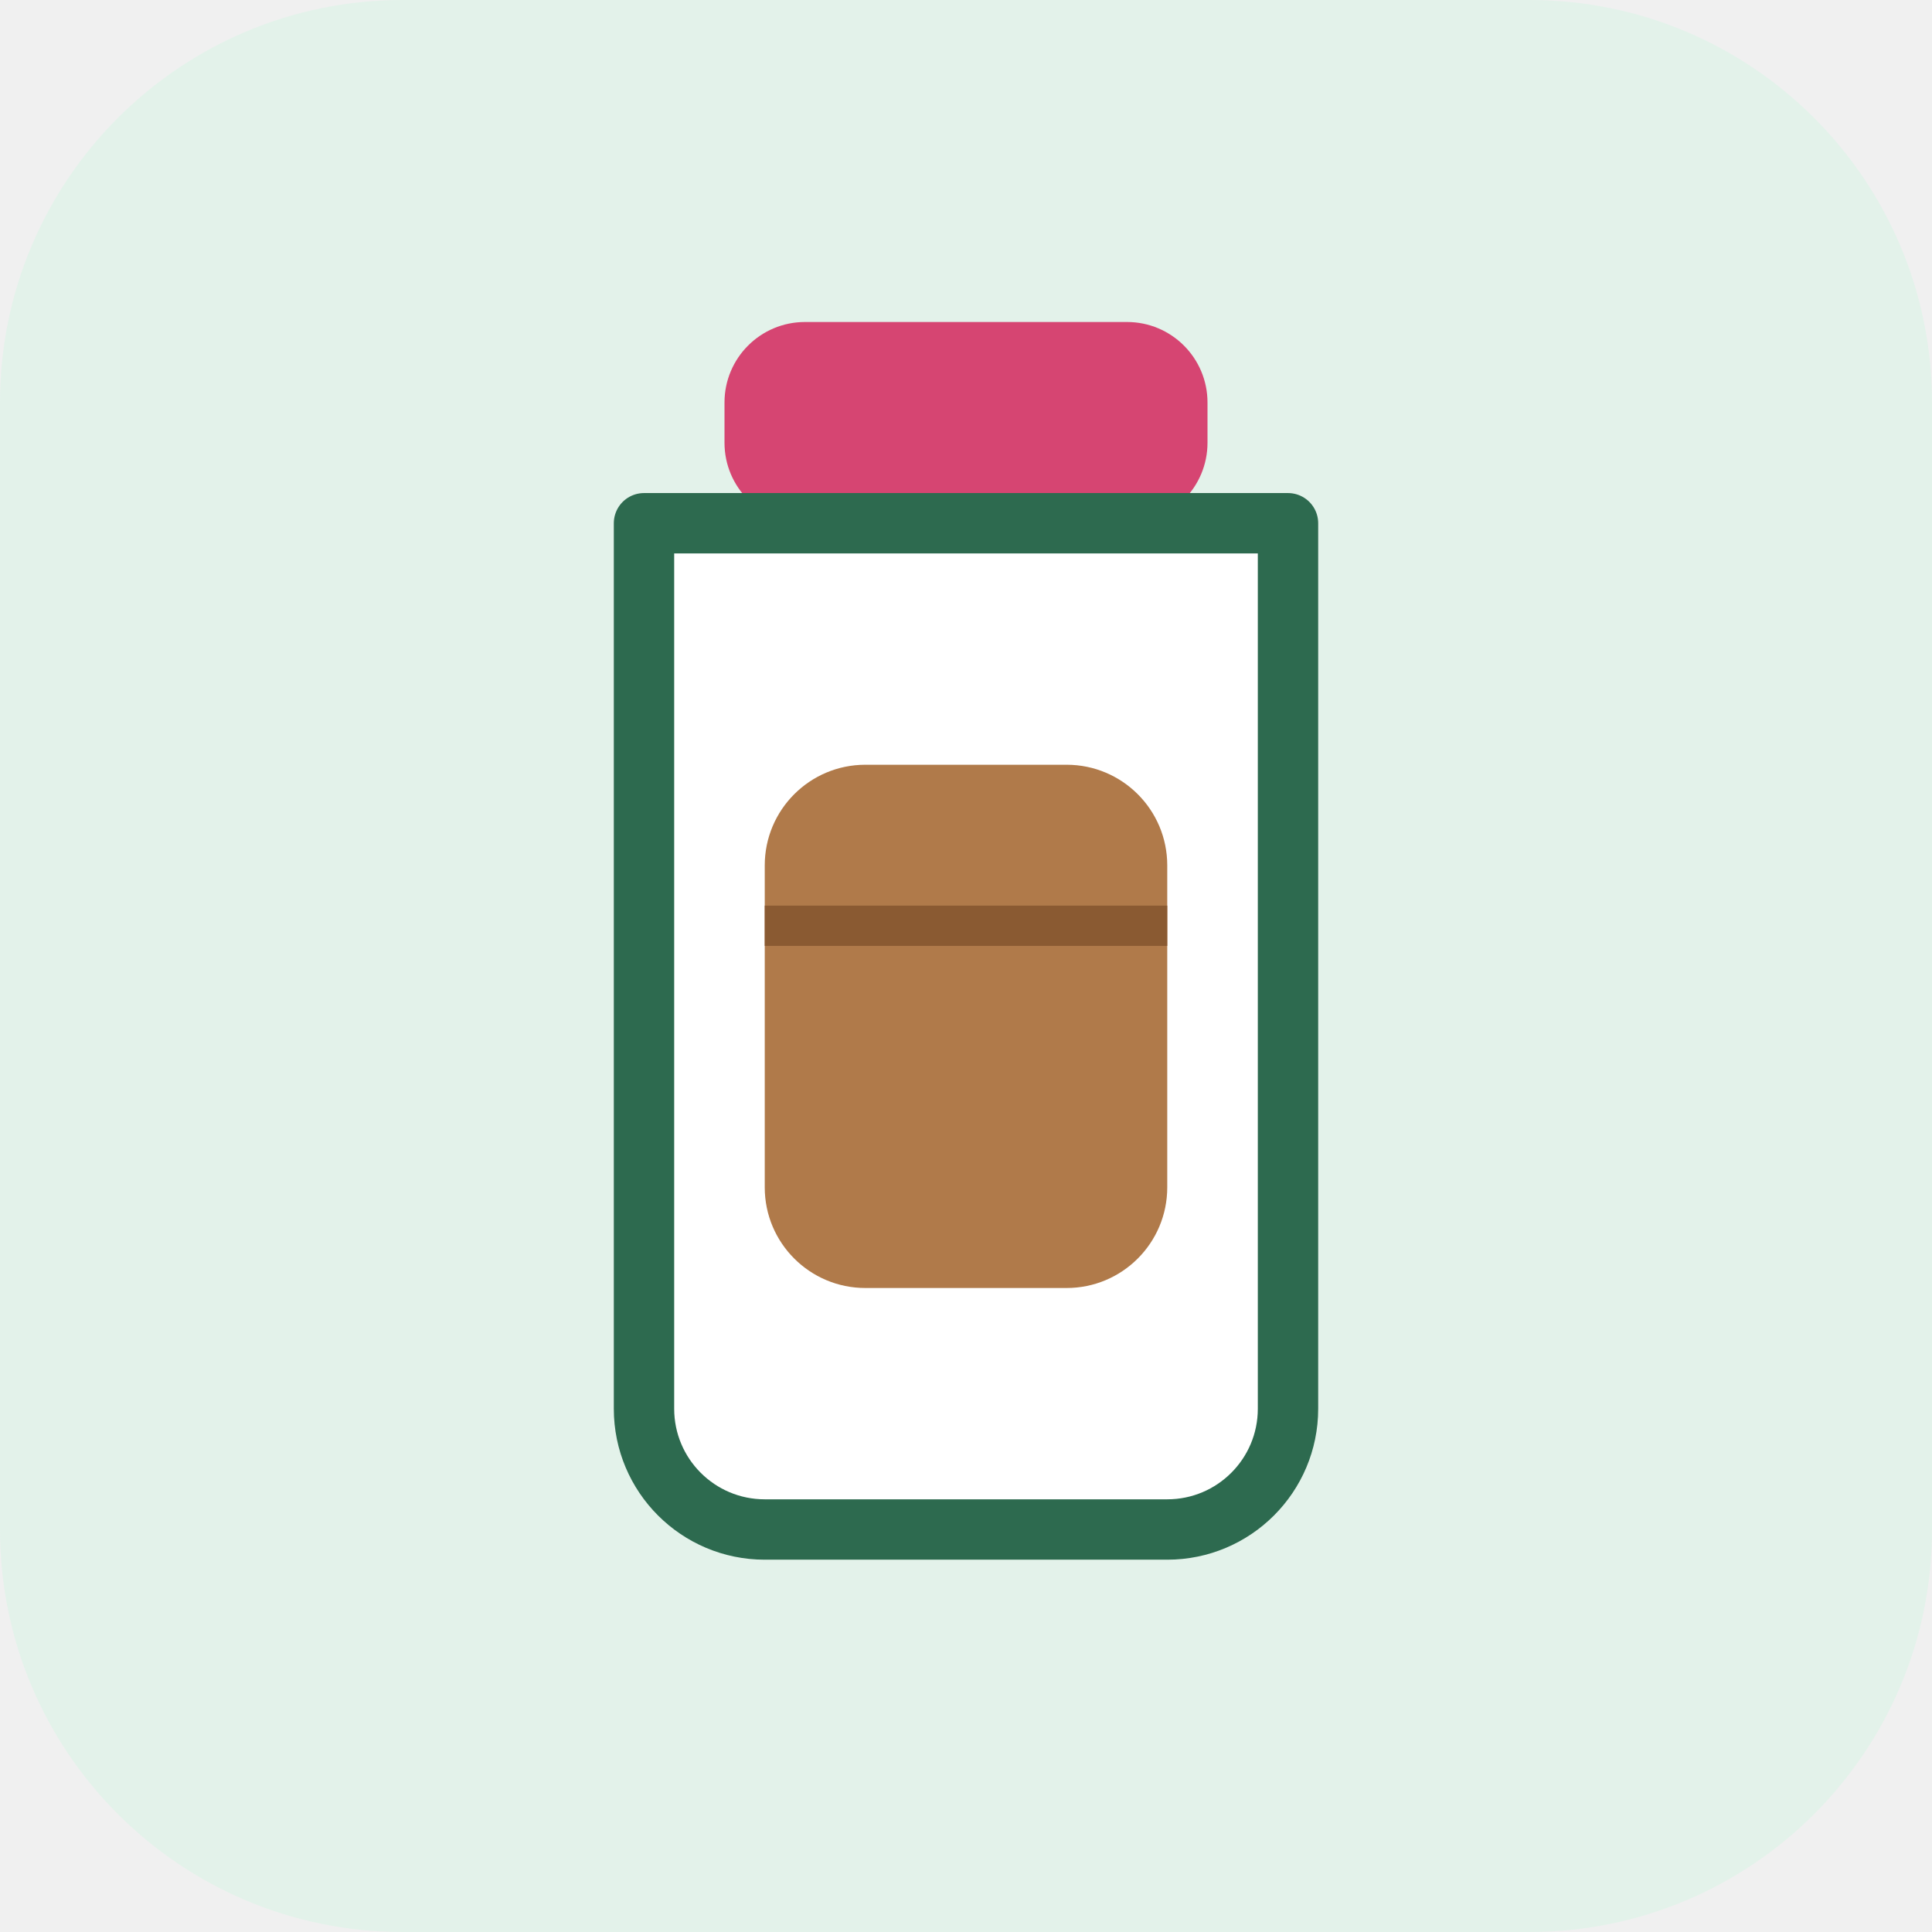
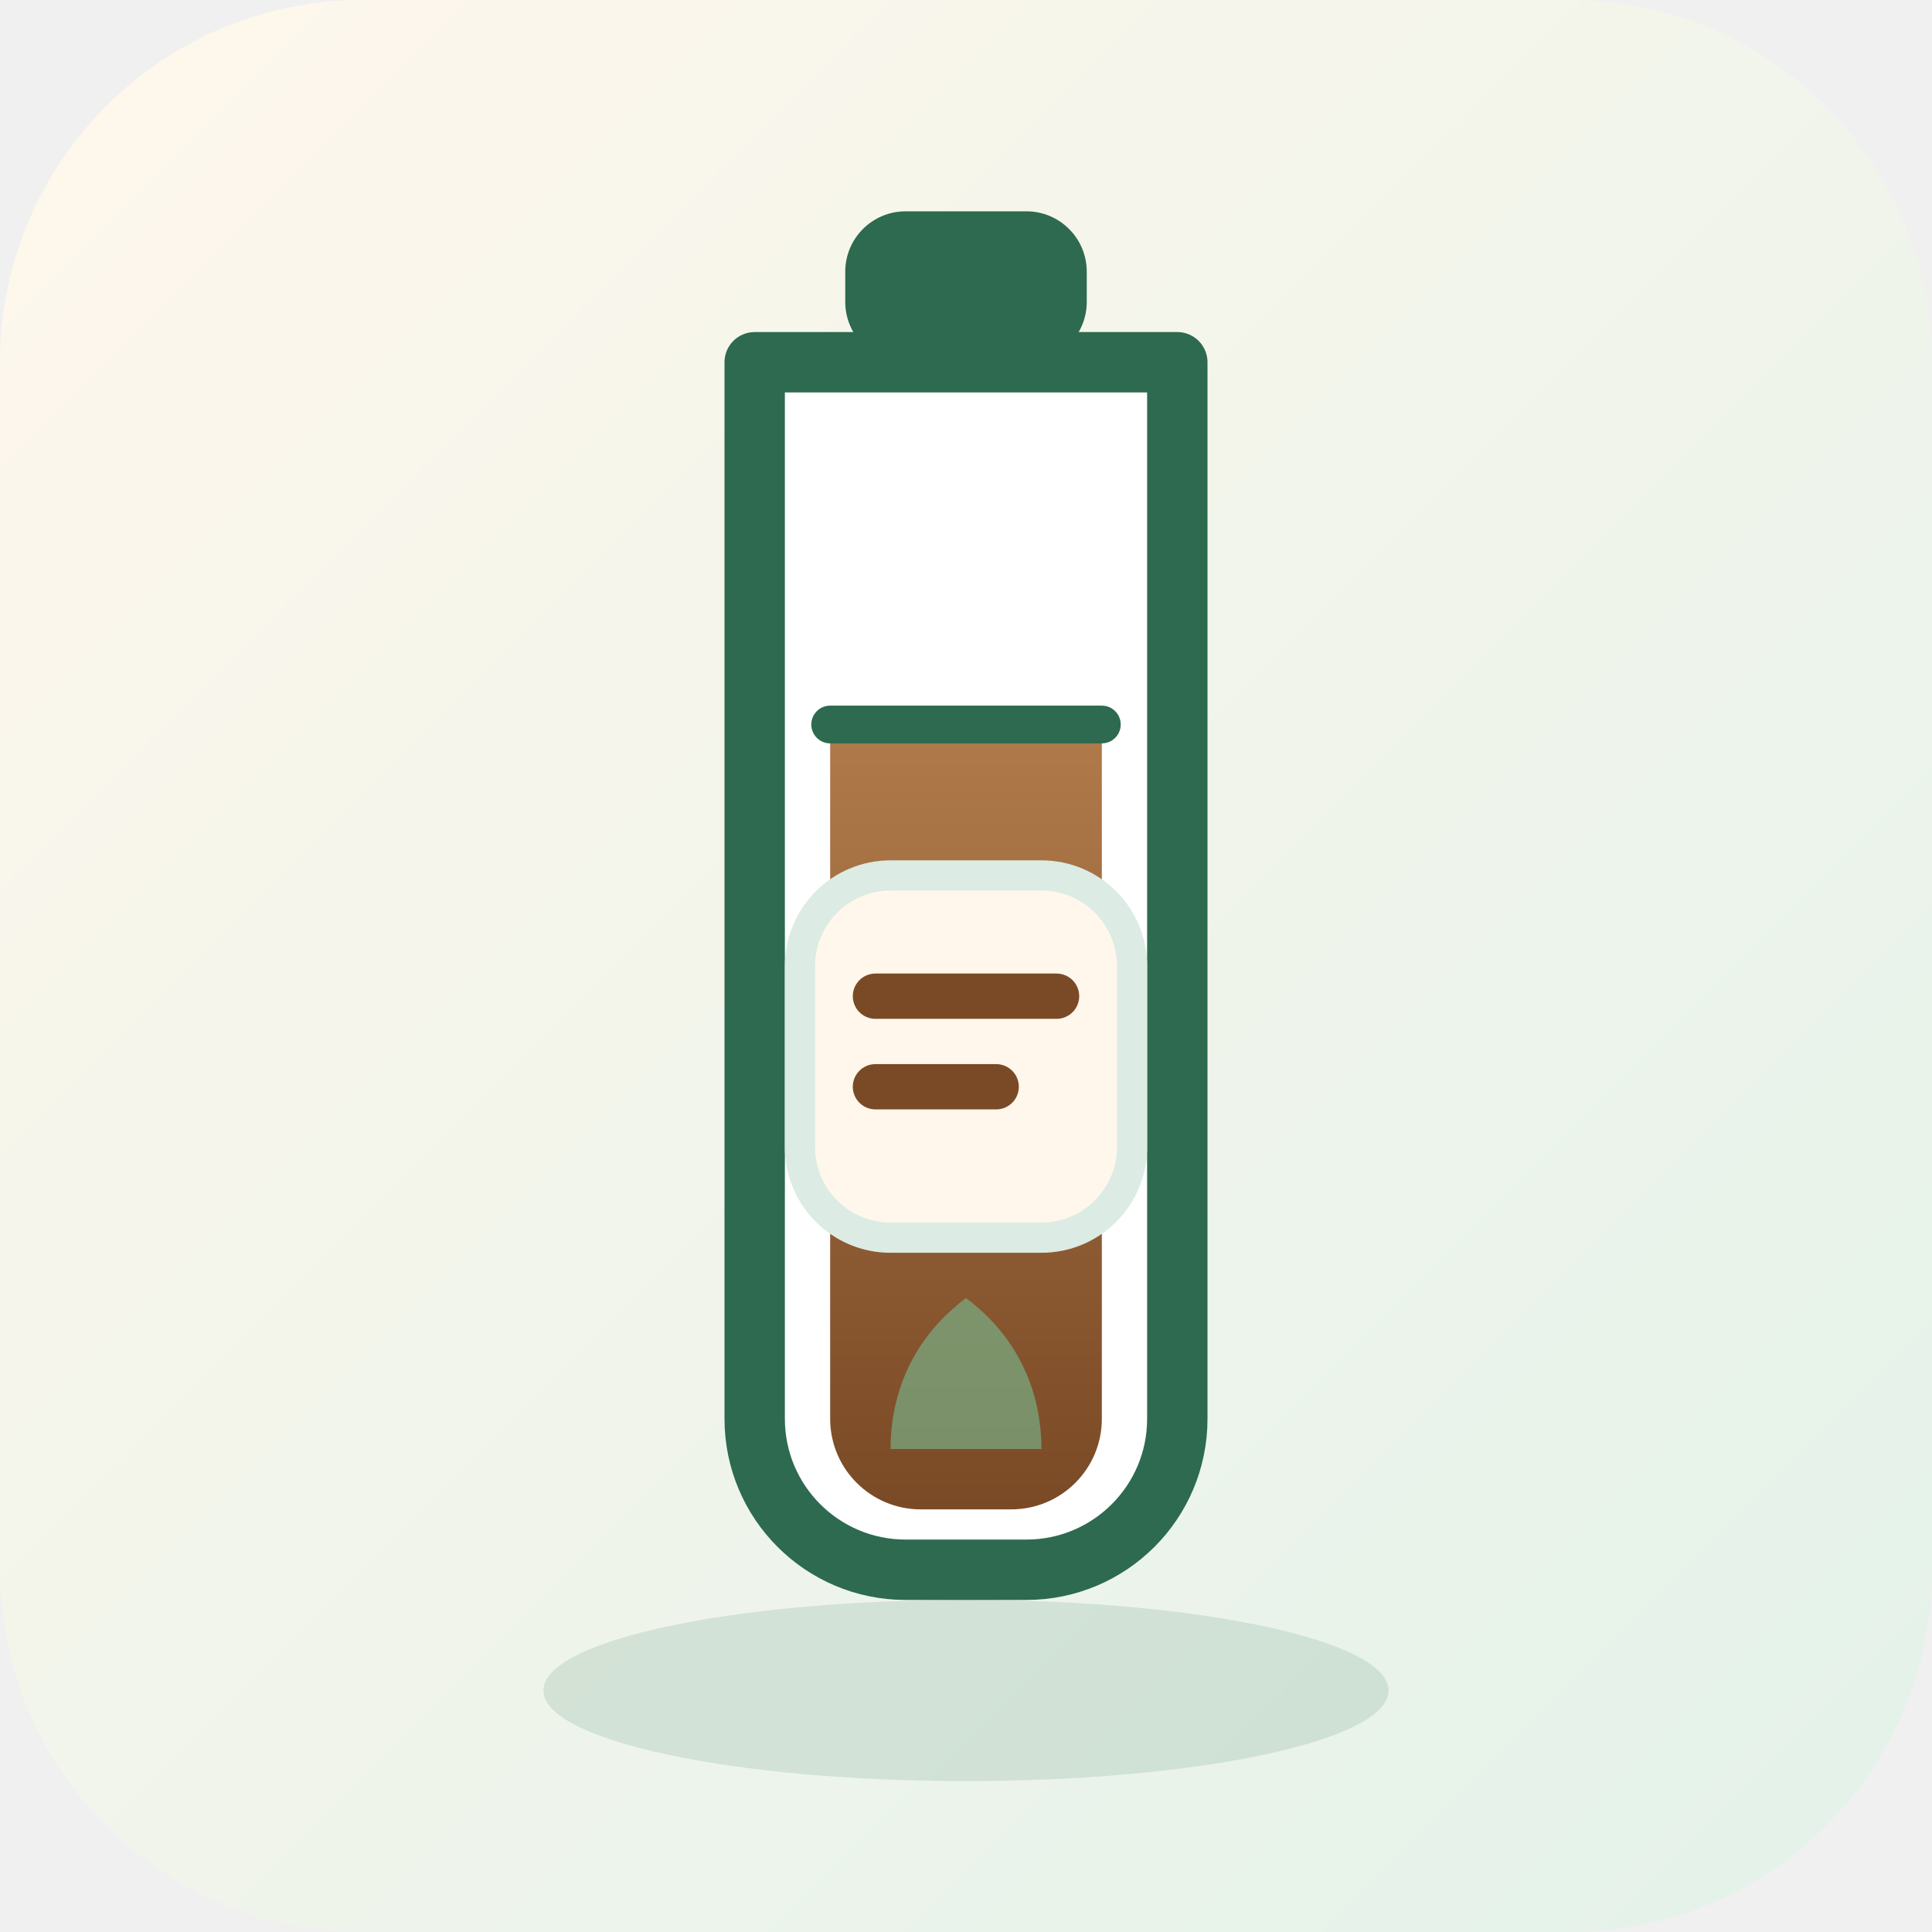
- <svg xmlns="http://www.w3.org/2000/svg" viewBox="0 0 96 96" role="img" aria-label="Sirup gula aren">
-   <rect width="96" height="96" rx="20" fill="#E3F2EA" />
-   <rect x="36" y="16" width="24" height="10" rx="4" fill="#D64572" />
-   <path d="M32 26h32v44a6 6 0 0 1-6 6H38a6 6 0 0 1-6-6z" fill="#FFFFFF" stroke="#2D6A4F" stroke-width="3" stroke-linejoin="round" />
-   <rect x="38" y="38" width="20" height="26" rx="5" fill="#B07A4A" />
-   <path d="M38 46h20" stroke="#8A5A32" stroke-width="2" />
+ <svg xmlns="http://www.w3.org/2000/svg" viewBox="0 0 128 128" role="img" aria-label="Botol gula aren cair">
+   <defs>
+     <linearGradient id="arenBg" x1="0" y1="0" x2="1" y2="1">
+       <stop offset="0" stop-color="#FFF7EC" />
+       <stop offset="1" stop-color="#E3F2EA" />
+     </linearGradient>
+     <linearGradient id="arenLiquid" x1="0" y1="0" x2="0" y2="1">
+       <stop offset="0" stop-color="#B07A4A" />
+       <stop offset="1" stop-color="#7A4A26" />
+     </linearGradient>
+   </defs>
+   <rect width="128" height="128" rx="24" fill="url(#arenBg)" />
+   <ellipse cx="64" cy="112" rx="28" ry="6" fill="#2D6A4F" opacity="0.14" />
+   <rect x="56" y="14" width="16" height="10" rx="4" fill="#2D6A4F" />
+   <path d="M50 24h28v70a10 10 0 0 1-10 10H60a10 10 0 0 1-10-10z" fill="#FFFFFF" stroke="#2D6A4F" stroke-width="4" stroke-linejoin="round" />
+   <path d="M55 48h18v46a6 6 0 0 1-6 6h-6a6 6 0 0 1-6-6z" fill="url(#arenLiquid)" />
+   <path d="M55 48h18" stroke="#2D6A4F" stroke-width="2.5" stroke-linecap="round" />
+   <rect x="53" y="58" width="22" height="24" rx="6" fill="#FFF7EC" stroke="#DCEBE3" stroke-width="2" />
+   <path d="M58 66h12M58 72h8" stroke="#7A4A26" stroke-width="3" stroke-linecap="round" />
+   <path d="M56 30v12" stroke="#FFFFFF" stroke-width="4" stroke-linecap="round" opacity="0.8" />
+   <path d="M64 86c4 3 5 7 5 10h-10c0-3 1-7 5-10z" fill="#74C69D" opacity="0.55" />
</svg>
